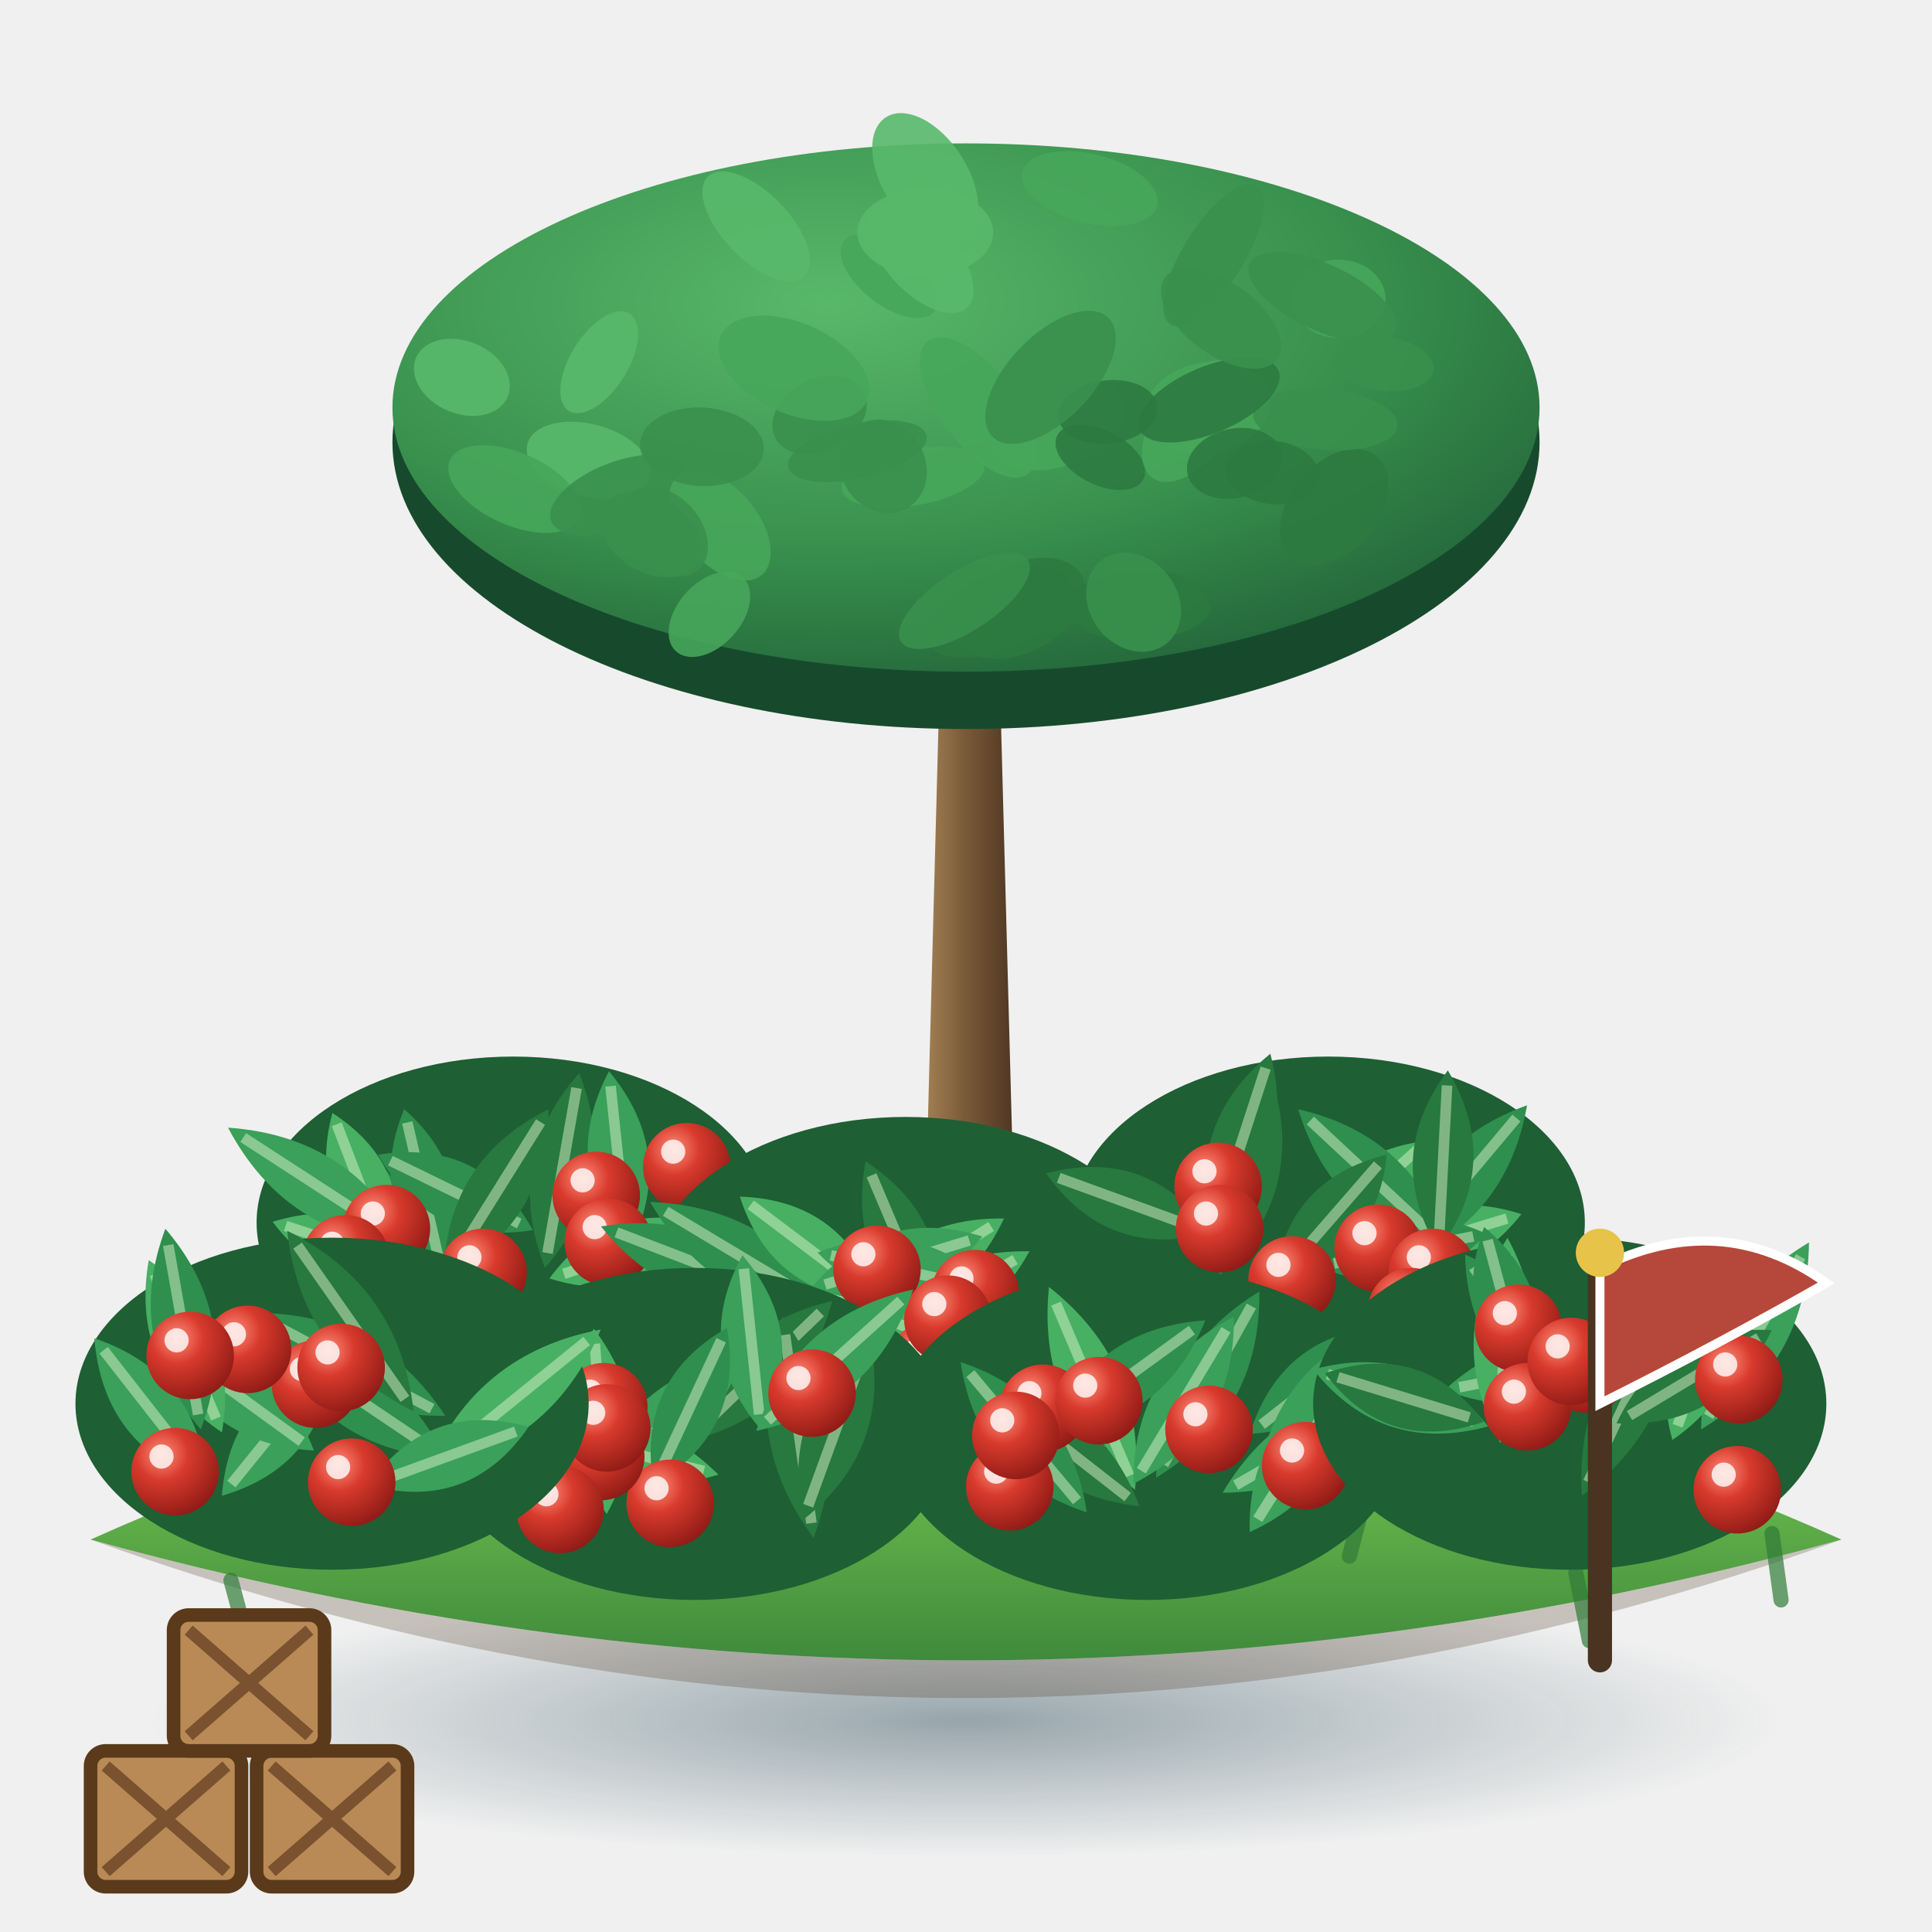
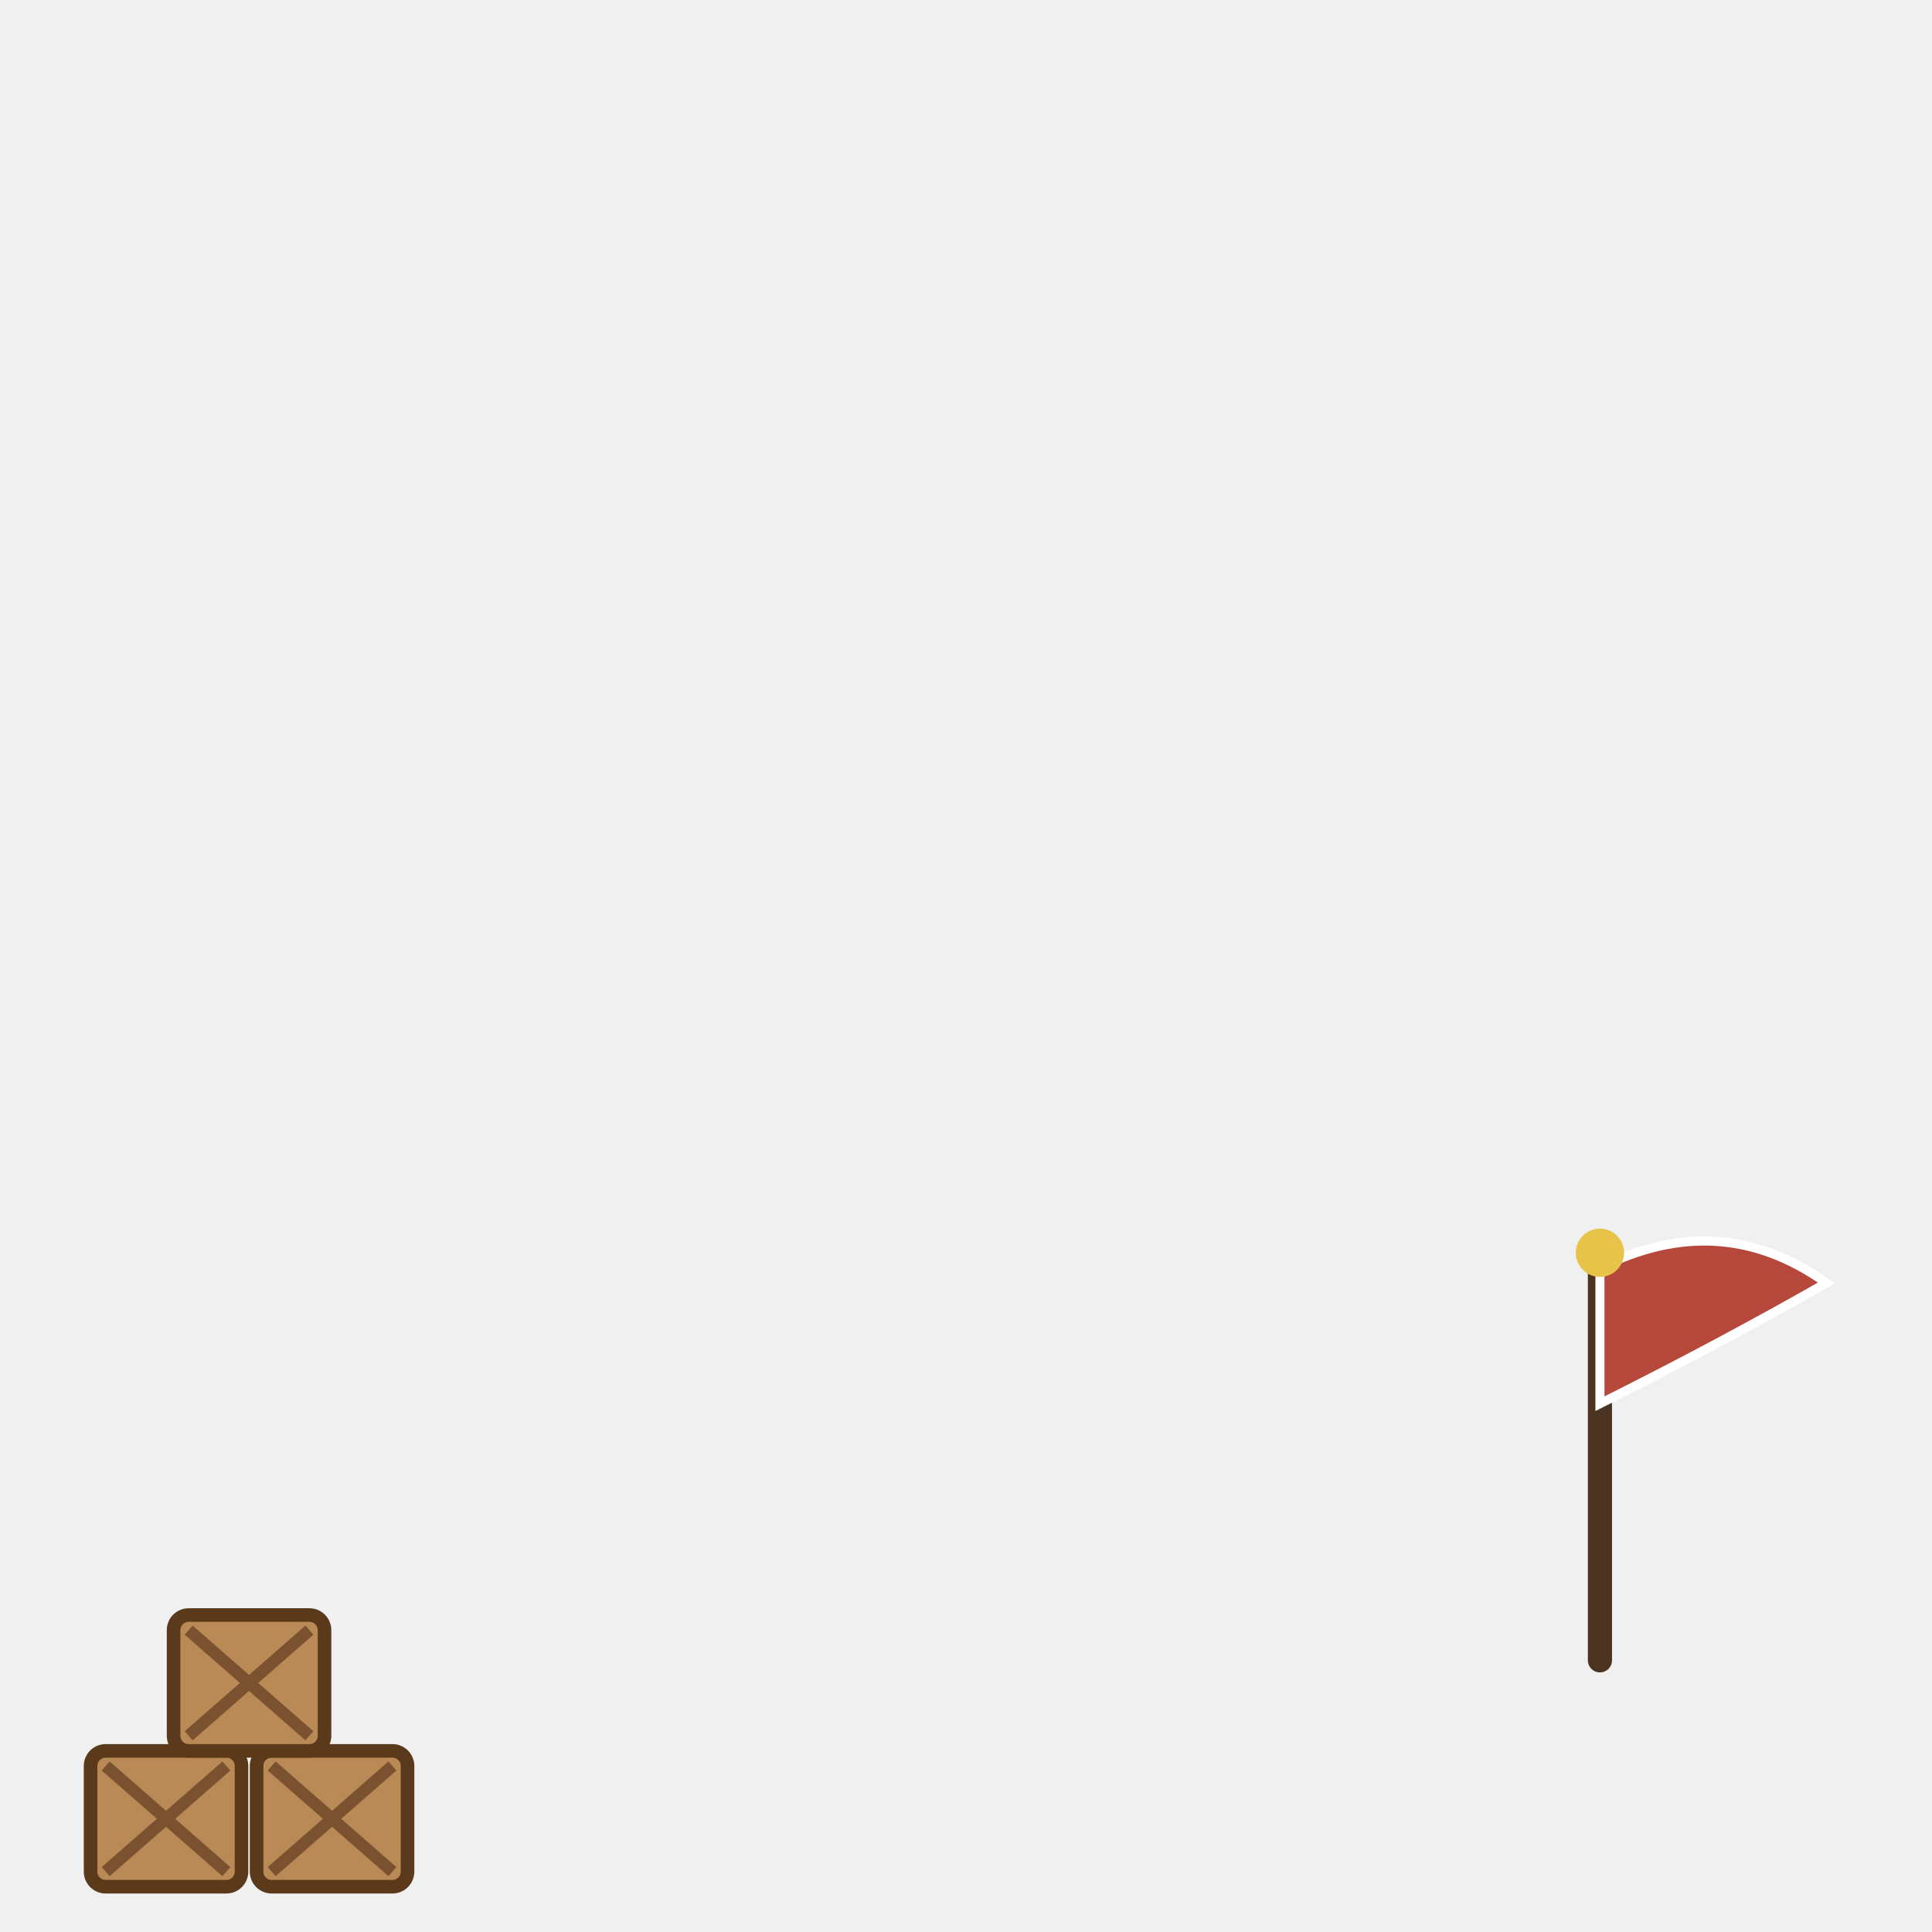
<svg xmlns="http://www.w3.org/2000/svg" viewBox="0 0 128 128" width="128" height="128">
-   <defs>
-     <radialGradient id="sh" cx="0.5" cy="0.5" r="0.5">
-       <stop offset="0" stop-color="#062c3b" stop-opacity="0.38" />
-       <stop offset="1" stop-color="#062c3b" stop-opacity="0" />
-     </radialGradient>
-     <linearGradient id="gr" x1="0" y1="0" x2="0" y2="1">
-       <stop offset="0" stop-color="#8ccf63" />
-       <stop offset="0.55" stop-color="#5fae48" />
-       <stop offset="1" stop-color="#3f8a3c" />
-     </linearGradient>
-     <linearGradient id="gr2" x1="0" y1="0" x2="0" y2="1">
-       <stop offset="0" stop-color="#7cc65a" />
-       <stop offset="1" stop-color="#4a9a3f" />
-     </linearGradient>
-     <linearGradient id="wood" x1="0" y1="0" x2="1" y2="0">
-       <stop offset="0" stop-color="#a9794a" />
-       <stop offset="0.5" stop-color="#7d5230" />
-       <stop offset="1" stop-color="#4f3119" />
-     </linearGradient>
-     <linearGradient id="trunk" x1="0" y1="0" x2="1" y2="0">
-       <stop offset="0" stop-color="#a88457" />
-       <stop offset="0.45" stop-color="#7a5a38" />
-       <stop offset="1" stop-color="#4a3320" />
-     </linearGradient>
-     <radialGradient id="cp1" cx="0.38" cy="0.3" r="0.85">
-       <stop offset="0" stop-color="#58b86a" />
-       <stop offset="0.55" stop-color="#38904d" />
-       <stop offset="1" stop-color="#1d5a35" />
-     </radialGradient>
-     <linearGradient id="lf" x1="0" y1="0" x2="1" y2="1">
-       <stop offset="0" stop-color="#4ab063" />
-       <stop offset="1" stop-color="#1f6d3a" />
-     </linearGradient>
-     <radialGradient id="ch" cx="0.35" cy="0.3" r="0.75">
-       <stop offset="0" stop-color="#ff8d7a" />
-       <stop offset="0.4" stop-color="#d83a2c" />
-       <stop offset="1" stop-color="#8f1b16" />
-     </radialGradient>
-   </defs>
-   <ellipse cx="64" cy="114" rx="54" ry="9" fill="url(#sh)" />
-   <path d="M6 102Q64 76 122 102Q64 118 6 102Z" fill="url(#gr)" />
-   <path d="M6 102Q64 118 122 102Q64 123 6 102Z" fill="#4a3320" opacity=".25" />
-   <path d="M33.6 99.8l0.3 -3.6M78.6 90.7l0.9 -2.5M36.1 95.1l-0.1 -5.5M103.0 101.2l-1.0 -4.4M79.6 101.4l0.7 -4.1M83.9 91.4l0.3 -4.8M40.9 91.5l-0.1 -5.1M89.4 103.1l1.2 -4.6M51.8 100.1l1.2 -3.8M107.9 97.8l-0.8 -2.9M118.0 106.0l-0.6 -4.4M64.8 94.1l0.2 -3.6M73.8 101.3l1.2 -4.5M105.3 108.7l-0.9 -4.5M105.8 108.5l0.2 -5.2M88.8 94.2l0.2 -5.0M39.1 92.2l1.4 -5.1M16.3 108.4l-1.0 -3.7M40.1 101.4l-1.3 -5.1M77.3 90.3l-0.5 -4.7" stroke="#2f7a38" stroke-width="1" stroke-linecap="round" fill="none" opacity=".7" />
-   <path d="M61 92L62.5 36H66L67.5 92Z" fill="url(#trunk)" />
-   <ellipse cx="64" cy="29.3" rx="38" ry="19" fill="#174a2c" />
-   <ellipse cx="64" cy="27" rx="38" ry="17.5" fill="url(#cp1)" />
-   <ellipse cx="39.0" cy="30.5" rx="4.2" ry="2.4" transform="rotate(15 39.0 30.5)" fill="#58b86a" opacity=".9" />
-   <ellipse cx="75.6" cy="40.4" rx="4.6" ry="2.0" transform="rotate(-3 75.6 40.4)" fill="#2c7a40" opacity=".9" />
-   <ellipse cx="60.5" cy="31.6" rx="4.8" ry="1.9" transform="rotate(-10 60.5 31.6)" fill="#46a65a" opacity=".9" />
-   <ellipse cx="91.6" cy="24.1" rx="3.4" ry="1.8" transform="rotate(7 91.6 24.1)" fill="#38904d" opacity=".9" />
-   <ellipse cx="70.1" cy="28.2" rx="4.6" ry="2.7" transform="rotate(-19 70.1 28.2)" fill="#46a65a" opacity=".9" />
-   <ellipse cx="34.1" cy="32.4" rx="4.7" ry="2.4" transform="rotate(24 34.1 32.4)" fill="#46a65a" opacity=".9" />
-   <ellipse cx="88.4" cy="33.6" rx="4.4" ry="2.9" transform="rotate(-50 88.4 33.6)" fill="#2c7a40" opacity=".9" />
-   <ellipse cx="58.9" cy="18.3" rx="3.8" ry="1.9" transform="rotate(38 58.9 18.3)" fill="#46a65a" opacity=".9" />
-   <ellipse cx="72.9" cy="30.3" rx="3.2" ry="1.8" transform="rotate(27 72.9 30.3)" fill="#2c7a40" opacity=".9" />
-   <ellipse cx="80.0" cy="27.0" rx="4.2" ry="3.0" transform="rotate(-10 80.0 27.0)" fill="#46a65a" opacity=".9" />
-   <ellipse cx="41.0" cy="32.8" rx="4.8" ry="2.2" transform="rotate(-21 41.0 32.8)" fill="#38904d" opacity=".9" />
-   <ellipse cx="47.0" cy="40.7" rx="3.3" ry="2.1" transform="rotate(-48 47.0 40.7)" fill="#46a65a" opacity=".9" />
-   <ellipse cx="87.8" cy="27.8" rx="4.8" ry="2.0" transform="rotate(5 87.8 27.8)" fill="#38904d" opacity=".9" />
-   <ellipse cx="74.9" cy="39.8" rx="4.7" ry="1.9" transform="rotate(-7 74.9 39.8)" fill="#2c7a40" opacity=".9" />
-   <ellipse cx="64.8" cy="27.0" rx="5.5" ry="2.5" transform="rotate(53 64.8 27.0)" fill="#46a65a" opacity=".9" />
-   <ellipse cx="79.0" cy="27.9" rx="4.6" ry="2.5" transform="rotate(-55 79.0 27.9)" fill="#46a65a" opacity=".9" />
-   <ellipse cx="80.1" cy="26.5" rx="5.0" ry="2.2" transform="rotate(-23 80.1 26.5)" fill="#2c7a40" opacity=".9" />
-   <ellipse cx="56.8" cy="29.9" rx="4.7" ry="1.8" transform="rotate(-13 56.8 29.9)" fill="#38904d" opacity=".9" />
-   <ellipse cx="47.7" cy="34.8" rx="4.3" ry="2.5" transform="rotate(50 47.7 34.8)" fill="#46a65a" opacity=".9" />
-   <ellipse cx="43.1" cy="35.4" rx="3.6" ry="2.5" transform="rotate(32 43.1 35.4)" fill="#38904d" opacity=".9" />
-   <ellipse cx="75.1" cy="39.9" rx="3.5" ry="2.9" transform="rotate(52 75.1 39.9)" fill="#38904d" opacity=".9" />
-   <ellipse cx="54.3" cy="27.5" rx="3.3" ry="2.4" transform="rotate(-28 54.3 27.5)" fill="#38904d" opacity=".9" />
-   <ellipse cx="66.1" cy="40.5" rx="5.1" ry="2.5" transform="rotate(-23 66.1 40.5)" fill="#2c7a40" opacity=".9" />
-   <ellipse cx="30.6" cy="25.0" rx="3.3" ry="2.4" transform="rotate(23 30.6 25.0)" fill="#58b86a" opacity=".9" />
-   <ellipse cx="80.4" cy="16.9" rx="5.4" ry="2.0" transform="rotate(-58 80.4 16.9)" fill="#38904d" opacity=".9" />
-   <ellipse cx="84.3" cy="31.3" rx="3.1" ry="2.1" transform="rotate(7 84.3 31.3)" fill="#2c7a40" opacity=".9" />
-   <ellipse cx="52.6" cy="24.4" rx="5.3" ry="3.0" transform="rotate(24 52.6 24.4)" fill="#46a65a" opacity=".9" />
-   <ellipse cx="61.3" cy="15.4" rx="4.5" ry="2.9" transform="rotate(0 61.3 15.4)" fill="#58b86a" opacity=".9" />
-   <ellipse cx="88.7" cy="19.8" rx="3.1" ry="2.6" transform="rotate(1 88.7 19.8)" fill="#46a65a" opacity=".9" />
-   <ellipse cx="81.8" cy="30.7" rx="3.2" ry="2.3" transform="rotate(-13 81.8 30.7)" fill="#2c7a40" opacity=".9" />
-   <ellipse cx="61.3" cy="11.8" rx="4.8" ry="2.8" transform="rotate(57 61.3 11.8)" fill="#58b86a" opacity=".9" />
-   <ellipse cx="58.5" cy="30.9" rx="3.2" ry="2.8" transform="rotate(60 58.5 30.9)" fill="#38904d" opacity=".9" />
-   <ellipse cx="72.2" cy="12.5" rx="4.6" ry="2.3" transform="rotate(14 72.2 12.5)" fill="#46a65a" opacity=".9" />
-   <ellipse cx="73.4" cy="27.3" rx="3.3" ry="2.1" transform="rotate(-7 73.4 27.3)" fill="#2c7a40" opacity=".9" />
-   <ellipse cx="61.0" cy="17.1" rx="4.5" ry="2.3" transform="rotate(47 61.0 17.1)" fill="#58b86a" opacity=".9" />
-   <ellipse cx="39.7" cy="24.0" rx="3.8" ry="1.9" transform="rotate(-58 39.7 24.0)" fill="#58b86a" opacity=".9" />
-   <ellipse cx="67.6" cy="40.3" rx="4.6" ry="2.9" transform="rotate(-28 67.6 40.3)" fill="#2c7a40" opacity=".9" />
-   <ellipse cx="80.9" cy="21.1" rx="4.6" ry="2.4" transform="rotate(36 80.9 21.1)" fill="#38904d" opacity=".9" />
-   <ellipse cx="87.6" cy="19.7" rx="5.3" ry="2.2" transform="rotate(25 87.6 19.7)" fill="#38904d" opacity=".9" />
-   <ellipse cx="63.9" cy="39.8" rx="5.0" ry="2.0" transform="rotate(-33 63.9 39.8)" fill="#38904d" opacity=".9" />
-   <ellipse cx="44.0" cy="35.2" rx="3.4" ry="2.4" transform="rotate(47 44.0 35.2)" fill="#38904d" opacity=".9" />
-   <ellipse cx="69.6" cy="25.0" rx="5.5" ry="2.8" transform="rotate(-46 69.6 25.0)" fill="#38904d" opacity=".9" />
-   <ellipse cx="46.5" cy="29.6" rx="4.1" ry="2.6" transform="rotate(3 46.5 29.6)" fill="#38904d" opacity=".9" />
-   <ellipse cx="50.1" cy="15.0" rx="4.6" ry="2.2" transform="rotate(46 50.1 15.0)" fill="#58b86a" opacity=".9" />
-   <ellipse cx="34" cy="81" rx="17" ry="11" fill="#1e5f34" />
-   <g transform="translate(27.7 85.2) rotate(-118)">
-     <path d="M0 0Q5.6 -4.0 11.3 0Q5.6 4.0 0 0Z" fill="#2f8f4e" />
-     <path d="M1 0H10.4" stroke="#d9f2c8" stroke-width=".7" opacity="0.5" fill="none" />
-   </g>
-   <g transform="translate(26.0 84.1) rotate(-111)">
-     <path d="M0 0Q5.6 -4.0 11.1 0Q5.6 4.0 0 0Z" fill="#47b063" />
-     <path d="M1 0H10.3" stroke="#d9f2c8" stroke-width=".7" opacity="0.5" fill="none" />
-   </g>
-   <g transform="translate(29.3 84.4) rotate(-103)">
-     <path d="M0 0Q5.6 -4.0 11.2 0Q5.6 4.0 0 0Z" fill="#2f8f4e" />
-     <path d="M1 0H10.3" stroke="#d9f2c8" stroke-width=".7" opacity="0.5" fill="none" />
-   </g>
-   <g transform="translate(36.4 84.7) rotate(-18)">
-     <path d="M0 0Q5.6 -4.0 11.2 0Q5.6 4.0 0 0Z" fill="#47b063" />
-     <path d="M1 0H10.3" stroke="#d9f2c8" stroke-width=".7" opacity="0.5" fill="none" />
-   </g>
-   <g transform="translate(29.0 84.5) rotate(-162)">
-     <path d="M0 0Q5.8 -4.0 11.5 0Q5.8 4.0 0 0Z" fill="#47b063" />
-     <path d="M1 0H10.6" stroke="#d9f2c8" stroke-width=".7" opacity="0.5" fill="none" />
-   </g>
-   <g transform="translate(27.1 82.5) rotate(-147)">
-     <path d="M0 0Q7.1 -4.0 14.3 0Q7.1 4.0 0 0Z" fill="#3aa05a" />
-     <path d="M1 0H13.1" stroke="#d9f2c8" stroke-width=".7" opacity="0.5" fill="none" />
-   </g>
-   <g transform="translate(35.3 81.5) rotate(-154)">
-     <path d="M0 0Q5.7 -4.0 11.4 0Q5.7 4.0 0 0Z" fill="#2f8f4e" />
-     <path d="M1 0H10.5" stroke="#d9f2c8" stroke-width=".7" opacity="0.5" fill="none" />
-   </g>
-   <g transform="translate(36.1 84.0) rotate(-80)">
-     <path d="M0 0Q6.6 -4.0 13.1 0Q6.6 4.0 0 0Z" fill="#27793f" />
-     <path d="M1 0H12.1" stroke="#d9f2c8" stroke-width=".7" opacity="0.5" fill="none" />
-   </g>
-   <g transform="translate(41.6 82.9) rotate(-96)">
-     <path d="M0 0Q6.0 -4.0 12.0 0Q6.0 4.0 0 0Z" fill="#3aa05a" />
-     <path d="M1 0H11.0" stroke="#d9f2c8" stroke-width=".7" opacity="0.5" fill="none" />
-   </g>
-   <g transform="translate(29.4 84.6) rotate(-58)">
-     <path d="M0 0Q6.6 -4.0 13.1 0Q6.6 4.0 0 0Z" fill="#27793f" />
-     <path d="M1 0H12.1" stroke="#d9f2c8" stroke-width=".7" opacity="0.5" fill="none" />
-   </g>
-   <circle cx="39.5" cy="79.2" r="2.9" fill="url(#ch)" />
-   <circle cx="38.6" cy="78.2" r=".8" fill="#fff" opacity=".8" />
-   <circle cx="45.5" cy="77.3" r="2.9" fill="url(#ch)" />
-   <circle cx="44.6" cy="76.3" r=".8" fill="#fff" opacity=".8" />
-   <circle cx="32.0" cy="84.3" r="2.9" fill="url(#ch)" />
-   <circle cx="31.1" cy="83.3" r=".8" fill="#fff" opacity=".8" />
-   <circle cx="25.6" cy="81.4" r="2.9" fill="url(#ch)" />
-   <circle cx="24.7" cy="80.4" r=".8" fill="#fff" opacity=".8" />
-   <circle cx="22.9" cy="83.4" r="2.9" fill="url(#ch)" />
-   <circle cx="22.0" cy="82.4" r=".8" fill="#fff" opacity=".8" />
-   <circle cx="40.3" cy="82.3" r="2.9" fill="url(#ch)" />
-   <circle cx="39.4" cy="81.3" r=".8" fill="#fff" opacity=".8" />
-   <ellipse cx="60" cy="85" rx="17" ry="11" fill="#1e5f34" />
-   <g transform="translate(56.6 89.6) rotate(-30)">
-     <path d="M0 0Q6.7 -4.0 13.4 0Q6.7 4.0 0 0Z" fill="#47b063" />
-     <path d="M1 0H12.3" stroke="#d9f2c8" stroke-width=".7" opacity="0.5" fill="none" />
-   </g>
-   <g transform="translate(52.7 86.2) rotate(-159)">
-     <path d="M0 0Q6.9 -4.0 13.8 0Q6.9 4.0 0 0Z" fill="#2f8f4e" />
-     <path d="M1 0H12.7" stroke="#d9f2c8" stroke-width=".7" opacity="0.5" fill="none" />
-   </g>
-   <g transform="translate(63.6 89.2) rotate(-160)">
-     <path d="M0 0Q7.5 -4.0 15.0 0Q7.5 4.0 0 0Z" fill="#47b063" />
-     <path d="M1 0H13.8" stroke="#d9f2c8" stroke-width=".7" opacity="0.5" fill="none" />
-   </g>
-   <g transform="translate(57.9 89.3) rotate(-124)">
-     <path d="M0 0Q5.5 -4.0 11.1 0Q5.5 4.0 0 0Z" fill="#47b063" />
-     <path d="M1 0H10.2" stroke="#d9f2c8" stroke-width=".7" opacity="0.5" fill="none" />
-   </g>
-   <g transform="translate(62.0 87.9) rotate(-113)">
-     <path d="M0 0Q5.9 -4.0 11.9 0Q5.9 4.0 0 0Z" fill="#27793f" />
-     <path d="M1 0H10.9" stroke="#d9f2c8" stroke-width=".7" opacity="0.5" fill="none" />
-   </g>
-   <g transform="translate(55.5 87.1) rotate(-149)">
-     <path d="M0 0Q7.2 -4.0 14.5 0Q7.2 4.0 0 0Z" fill="#2f8f4e" />
-     <path d="M1 0H13.3" stroke="#d9f2c8" stroke-width=".7" opacity="0.5" fill="none" />
-   </g>
-   <g transform="translate(58.2 86.2) rotate(-143)">
-     <path d="M0 0Q5.8 -4.0 11.5 0Q5.8 4.0 0 0Z" fill="#47b063" />
-     <path d="M1 0H10.6" stroke="#d9f2c8" stroke-width=".7" opacity="0.5" fill="none" />
-   </g>
-   <g transform="translate(56.0 87.3) rotate(-32)">
-     <path d="M0 0Q6.2 -4.0 12.4 0Q6.2 4.0 0 0Z" fill="#47b063" />
-     <path d="M1 0H11.4" stroke="#d9f2c8" stroke-width=".7" opacity="0.5" fill="none" />
-   </g>
-   <g transform="translate(53.7 85.4) rotate(-17)">
-     <path d="M0 0Q6.0 -4.0 11.9 0Q6.0 4.0 0 0Z" fill="#3aa05a" />
-     <path d="M1 0H11.0" stroke="#d9f2c8" stroke-width=".7" opacity="0.5" fill="none" />
-   </g>
-   <g transform="translate(66.0 85.5) rotate(-168)">
-     <path d="M0 0Q6.1 -4.0 12.1 0Q6.1 4.0 0 0Z" fill="#3aa05a" />
-     <path d="M1 0H11.2" stroke="#d9f2c8" stroke-width=".7" opacity="0.5" fill="none" />
-   </g>
-   <circle cx="58.1" cy="84.1" r="2.9" fill="url(#ch)" />
-   <circle cx="57.2" cy="83.1" r=".8" fill="#fff" opacity=".8" />
-   <circle cx="61.6" cy="90.5" r="2.9" fill="url(#ch)" />
-   <circle cx="60.7" cy="89.5" r=".8" fill="#fff" opacity=".8" />
-   <circle cx="64.6" cy="85.7" r="2.9" fill="url(#ch)" />
-   <circle cx="63.7" cy="84.7" r=".8" fill="#fff" opacity=".8" />
-   <circle cx="62.8" cy="87.4" r="2.9" fill="url(#ch)" />
-   <circle cx="61.9" cy="86.4" r=".8" fill="#fff" opacity=".8" />
-   <circle cx="49.3" cy="89.9" r="2.9" fill="url(#ch)" />
-   <circle cx="48.4" cy="88.9" r=".8" fill="#fff" opacity=".8" />
-   <circle cx="66.7" cy="89.6" r="2.9" fill="url(#ch)" />
-   <circle cx="65.8" cy="88.6" r=".8" fill="#fff" opacity=".8" />
-   <ellipse cx="88" cy="81" rx="17" ry="11" fill="#1e5f34" />
-   <g transform="translate(86.1 83.2) rotate(-42)">
-     <path d="M0 0Q5.7 -4.0 11.4 0Q5.7 4.0 0 0Z" fill="#47b063" />
-     <path d="M1 0H10.5" stroke="#d9f2c8" stroke-width=".7" opacity="0.5" fill="none" />
-   </g>
-   <g transform="translate(80.2 81.7) rotate(-160)">
-     <path d="M0 0Q5.8 -4.0 11.6 0Q5.8 4.0 0 0Z" fill="#27793f" />
-     <path d="M1 0H10.7" stroke="#d9f2c8" stroke-width=".7" opacity="0.5" fill="none" />
-   </g>
-   <g transform="translate(80.8 84.5) rotate(-74)">
-     <path d="M0 0Q6.6 -4.0 13.1 0Q6.6 4.0 0 0Z" fill="#27793f" />
-     <path d="M1 0H12.1" stroke="#d9f2c8" stroke-width=".7" opacity="0.5" fill="none" />
-   </g>
-   <g transform="translate(80.3 81.7) rotate(-72)">
-     <path d="M0 0Q6.3 -4.0 12.5 0Q6.3 4.0 0 0Z" fill="#27793f" />
-     <path d="M1 0H11.5" stroke="#d9f2c8" stroke-width=".7" opacity="0.5" fill="none" />
-   </g>
-   <g transform="translate(89.8 83.8) rotate(-17)">
-     <path d="M0 0Q5.7 -4.0 11.5 0Q5.7 4.0 0 0Z" fill="#47b063" />
-     <path d="M1 0H10.5" stroke="#d9f2c8" stroke-width=".7" opacity="0.5" fill="none" />
-   </g>
-   <g transform="translate(87.4 83.9) rotate(-11)">
-     <path d="M0 0Q5.7 -4.0 11.3 0Q5.7 4.0 0 0Z" fill="#2f8f4e" />
-     <path d="M1 0H10.4" stroke="#d9f2c8" stroke-width=".7" opacity="0.5" fill="none" />
-   </g>
-   <g transform="translate(92.3 83.8) rotate(-50)">
-     <path d="M0 0Q6.9 -4.0 13.8 0Q6.9 4.0 0 0Z" fill="#2f8f4e" />
-     <path d="M1 0H12.7" stroke="#d9f2c8" stroke-width=".7" opacity="0.5" fill="none" />
-   </g>
-   <g transform="translate(96.1 82.9) rotate(-137)">
-     <path d="M0 0Q6.9 -4.0 13.8 0Q6.9 4.0 0 0Z" fill="#2f8f4e" />
-     <path d="M1 0H12.7" stroke="#d9f2c8" stroke-width=".7" opacity="0.5" fill="none" />
-   </g>
-   <g transform="translate(84.4 85.1) rotate(-49)">
-     <path d="M0 0Q5.7 -4.0 11.4 0Q5.7 4.0 0 0Z" fill="#27793f" />
-     <path d="M1 0H10.5" stroke="#d9f2c8" stroke-width=".7" opacity="0.5" fill="none" />
-   </g>
-   <g transform="translate(95.3 82.8) rotate(-87)">
-     <path d="M0 0Q5.9 -4.0 11.9 0Q5.9 4.0 0 0Z" fill="#27793f" />
-     <path d="M1 0H10.9" stroke="#d9f2c8" stroke-width=".7" opacity="0.5" fill="none" />
-   </g>
-   <circle cx="91.3" cy="82.7" r="2.9" fill="url(#ch)" />
-   <circle cx="90.4" cy="81.7" r=".8" fill="#fff" opacity=".8" />
-   <circle cx="94.9" cy="84.3" r="2.9" fill="url(#ch)" />
-   <circle cx="94.0" cy="83.3" r=".8" fill="#fff" opacity=".8" />
-   <circle cx="80.7" cy="78.6" r="2.9" fill="url(#ch)" />
-   <circle cx="79.8" cy="77.6" r=".8" fill="#fff" opacity=".8" />
-   <circle cx="85.6" cy="84.8" r="2.9" fill="url(#ch)" />
-   <circle cx="84.7" cy="83.8" r=".8" fill="#fff" opacity=".8" />
-   <circle cx="80.8" cy="81.4" r="2.9" fill="url(#ch)" />
-   <circle cx="79.9" cy="80.4" r=".8" fill="#fff" opacity=".8" />
-   <circle cx="93.5" cy="86.9" r="2.9" fill="url(#ch)" />
-   <circle cx="92.6" cy="85.9" r=".8" fill="#fff" opacity=".8" />
-   <ellipse cx="46" cy="95" rx="17" ry="11" fill="#1e5f34" />
-   <g transform="translate(45.5 95.5) rotate(-44)">
-     <path d="M0 0Q6.7 -4.0 13.4 0Q6.7 4.0 0 0Z" fill="#27793f" />
-     <path d="M1 0H12.3" stroke="#d9f2c8" stroke-width=".7" opacity="0.5" fill="none" />
-   </g>
-   <g transform="translate(53.9 101.9) rotate(-98)">
-     <path d="M0 0Q7.4 -4.0 14.8 0Q7.4 4.0 0 0Z" fill="#27793f" />
-     <path d="M1 0H13.6" stroke="#d9f2c8" stroke-width=".7" opacity="0.5" fill="none" />
-   </g>
-   <g transform="translate(38.8 97.8) rotate(-157)">
-     <path d="M0 0Q6.2 -4.0 12.4 0Q6.2 4.0 0 0Z" fill="#47b063" />
-     <path d="M1 0H11.4" stroke="#d9f2c8" stroke-width=".7" opacity="0.5" fill="none" />
-   </g>
-   <g transform="translate(53.2 100.7) rotate(-70)">
-     <path d="M0 0Q6.5 -4.0 12.9 0Q6.5 4.0 0 0Z" fill="#27793f" />
-     <path d="M1 0H11.9" stroke="#d9f2c8" stroke-width=".7" opacity="0.5" fill="none" />
-   </g>
-   <g transform="translate(38.5 99.3) rotate(-42)">
-     <path d="M0 0Q7.3 -4.0 14.6 0Q7.3 4.0 0 0Z" fill="#3aa05a" />
-     <path d="M1 0H13.5" stroke="#d9f2c8" stroke-width=".7" opacity="0.5" fill="none" />
-   </g>
-   <g transform="translate(40.2 100.3) rotate(-94)">
-     <path d="M0 0Q6.2 -4.0 12.3 0Q6.2 4.0 0 0Z" fill="#47b063" />
-     <path d="M1 0H11.3" stroke="#d9f2c8" stroke-width=".7" opacity="0.5" fill="none" />
-   </g>
-   <g transform="translate(50.4 94.7) rotate(-96)">
-     <path d="M0 0Q5.8 -4.0 11.6 0Q5.8 4.0 0 0Z" fill="#3aa05a" />
-     <path d="M1 0H10.7" stroke="#d9f2c8" stroke-width=".7" opacity="0.5" fill="none" />
-   </g>
-   <g transform="translate(47.6 97.7) rotate(-166)">
-     <path d="M0 0Q6.8 -4.0 13.6 0Q6.8 4.0 0 0Z" fill="#47b063" />
-     <path d="M1 0H12.5" stroke="#d9f2c8" stroke-width=".7" opacity="0.5" fill="none" />
-   </g>
-   <g transform="translate(43.3 98.4) rotate(-65)">
-     <path d="M0 0Q5.8 -4.0 11.5 0Q5.8 4.0 0 0Z" fill="#2f8f4e" />
-     <path d="M1 0H10.6" stroke="#d9f2c8" stroke-width=".7" opacity="0.5" fill="none" />
-   </g>
-   <g transform="translate(50.1 94.8) rotate(-42)">
-     <path d="M0 0Q7.0 -4.0 14.0 0Q7.0 4.0 0 0Z" fill="#3aa05a" />
-     <path d="M1 0H12.9" stroke="#d9f2c8" stroke-width=".7" opacity="0.5" fill="none" />
-   </g>
-   <circle cx="44.4" cy="99.6" r="2.9" fill="url(#ch)" />
-   <circle cx="43.5" cy="98.6" r=".8" fill="#fff" opacity=".8" />
-   <circle cx="53.8" cy="92.3" r="2.9" fill="url(#ch)" />
-   <circle cx="52.9" cy="91.3" r=".8" fill="#fff" opacity=".8" />
-   <circle cx="40.0" cy="93.2" r="2.9" fill="url(#ch)" />
-   <circle cx="39.1" cy="92.2" r=".8" fill="#fff" opacity=".8" />
-   <circle cx="39.8" cy="96.5" r="2.9" fill="url(#ch)" />
-   <circle cx="38.9" cy="95.5" r=".8" fill="#fff" opacity=".8" />
-   <circle cx="40.2" cy="94.6" r="2.9" fill="url(#ch)" />
-   <circle cx="39.3" cy="93.6" r=".8" fill="#fff" opacity=".8" />
-   <circle cx="37.1" cy="100.0" r="2.9" fill="url(#ch)" />
-   <circle cx="36.2" cy="99.0" r=".8" fill="#fff" opacity=".8" />
-   <ellipse cx="76" cy="95" rx="17" ry="11" fill="#1e5f34" />
-   <g transform="translate(75.2 98.7) rotate(-113)">
-     <path d="M0 0Q7.3 -4.0 14.6 0Q7.3 4.0 0 0Z" fill="#47b063" />
-     <path d="M1 0H13.4" stroke="#d9f2c8" stroke-width=".7" opacity="0.5" fill="none" />
-   </g>
-   <g transform="translate(82.8 95.0) rotate(-38)">
-     <path d="M0 0Q5.8 -4.0 11.6 0Q5.8 4.0 0 0Z" fill="#2f8f4e" />
-     <path d="M1 0H10.7" stroke="#d9f2c8" stroke-width=".7" opacity="0.5" fill="none" />
-   </g>
-   <g transform="translate(81.0 98.9) rotate(-30)">
-     <path d="M0 0Q7.1 -4.0 14.1 0Q7.1 4.0 0 0Z" fill="#3aa05a" />
-     <path d="M1 0H13.0" stroke="#d9f2c8" stroke-width=".7" opacity="0.5" fill="none" />
-   </g>
-   <g transform="translate(75.5 99.8) rotate(-142)">
-     <path d="M0 0Q6.6 -4.0 13.2 0Q6.6 4.0 0 0Z" fill="#27793f" />
-     <path d="M1 0H12.2" stroke="#d9f2c8" stroke-width=".7" opacity="0.5" fill="none" />
-   </g>
-   <g transform="translate(76.6 97.9) rotate(-61)">
-     <path d="M0 0Q7.1 -4.0 14.1 0Q7.1 4.0 0 0Z" fill="#2f8f4e" />
-     <path d="M1 0H13.0" stroke="#d9f2c8" stroke-width=".7" opacity="0.5" fill="none" />
-   </g>
-   <g transform="translate(72.0 100.2) rotate(-130)">
-     <path d="M0 0Q6.5 -4.0 13.0 0Q6.5 4.0 0 0Z" fill="#2f8f4e" />
-     <path d="M1 0H12.0" stroke="#d9f2c8" stroke-width=".7" opacity="0.5" fill="none" />
-   </g>
-   <g transform="translate(83.4 97.5) rotate(-48)">
-     <path d="M0 0Q6.7 -4.0 13.5 0Q6.7 4.0 0 0Z" fill="#3aa05a" />
-     <path d="M1 0H12.4" stroke="#d9f2c8" stroke-width=".7" opacity="0.5" fill="none" />
-   </g>
-   <g transform="translate(75.1 98.3) rotate(-59)">
-     <path d="M0 0Q6.5 -4.0 12.9 0Q6.5 4.0 0 0Z" fill="#3aa05a" />
-     <path d="M1 0H11.9" stroke="#d9f2c8" stroke-width=".7" opacity="0.5" fill="none" />
-   </g>
-   <g transform="translate(82.8 101.5) rotate(-58)">
-     <path d="M0 0Q6.0 -4.0 12.0 0Q6.0 4.0 0 0Z" fill="#3aa05a" />
-     <path d="M1 0H11.1" stroke="#d9f2c8" stroke-width=".7" opacity="0.5" fill="none" />
-   </g>
-   <g transform="translate(69.5 95.0) rotate(-36)">
-     <path d="M0 0Q6.4 -4.0 12.8 0Q6.4 4.0 0 0Z" fill="#2f8f4e" />
-     <path d="M1 0H11.7" stroke="#d9f2c8" stroke-width=".7" opacity="0.5" fill="none" />
-   </g>
-   <circle cx="80.1" cy="94.7" r="2.9" fill="url(#ch)" />
-   <circle cx="79.2" cy="93.7" r=".8" fill="#fff" opacity=".8" />
-   <circle cx="69.1" cy="93.3" r="2.9" fill="url(#ch)" />
-   <circle cx="68.2" cy="92.3" r=".8" fill="#fff" opacity=".8" />
-   <circle cx="66.9" cy="98.5" r="2.9" fill="url(#ch)" />
-   <circle cx="66.0" cy="97.5" r=".8" fill="#fff" opacity=".8" />
-   <circle cx="86.5" cy="97.1" r="2.9" fill="url(#ch)" />
-   <circle cx="85.6" cy="96.1" r=".8" fill="#fff" opacity=".8" />
-   <circle cx="72.8" cy="92.8" r="2.9" fill="url(#ch)" />
-   <circle cx="71.9" cy="91.8" r=".8" fill="#fff" opacity=".8" />
-   <circle cx="67.3" cy="95.1" r="2.9" fill="url(#ch)" />
-   <circle cx="66.4" cy="94.1" r=".8" fill="#fff" opacity=".8" />
-   <ellipse cx="22" cy="93" rx="17" ry="11" fill="#1e5f34" />
-   <g transform="translate(14.7 99.1) rotate(-51)">
-     <path d="M0 0Q5.8 -4.0 11.7 0Q5.8 4.0 0 0Z" fill="#3aa05a" />
-     <path d="M1 0H10.7" stroke="#d9f2c8" stroke-width=".7" opacity="0.5" fill="none" />
-   </g>
-   <g transform="translate(20.8 96.1) rotate(-144)">
-     <path d="M0 0Q6.2 -4.0 12.4 0Q6.2 4.0 0 0Z" fill="#3aa05a" />
-     <path d="M1 0H11.4" stroke="#d9f2c8" stroke-width=".7" opacity="0.5" fill="none" />
-   </g>
-   <g transform="translate(14.7 94.9) rotate(-113)">
-     <path d="M0 0Q6.2 -4.0 12.4 0Q6.2 4.0 0 0Z" fill="#47b063" />
-     <path d="M1 0H11.4" stroke="#d9f2c8" stroke-width=".7" opacity="0.5" fill="none" />
-   </g>
-   <g transform="translate(13.3 94.7) rotate(-100)">
-     <path d="M0 0Q6.7 -4.0 13.5 0Q6.7 4.0 0 0Z" fill="#2f8f4e" />
-     <path d="M1 0H12.4" stroke="#d9f2c8" stroke-width=".7" opacity="0.5" fill="none" />
-   </g>
-   <g transform="translate(29.5 93.8) rotate(-152)">
-     <path d="M0 0Q7.3 -4.0 14.5 0Q7.3 4.0 0 0Z" fill="#2f8f4e" />
-     <path d="M1 0H13.3" stroke="#d9f2c8" stroke-width=".7" opacity="0.5" fill="none" />
-   </g>
-   <g transform="translate(13.7 98.2) rotate(-128)">
-     <path d="M0 0Q6.0 -4.0 12.1 0Q6.0 4.0 0 0Z" fill="#3aa05a" />
-     <path d="M1 0H11.1" stroke="#d9f2c8" stroke-width=".7" opacity="0.5" fill="none" />
-   </g>
-   <g transform="translate(28.3 97.4) rotate(-39)">
-     <path d="M0 0Q7.4 -4.0 14.8 0Q7.4 4.0 0 0Z" fill="#47b063" />
-     <path d="M1 0H13.6" stroke="#d9f2c8" stroke-width=".7" opacity="0.5" fill="none" />
-   </g>
-   <g transform="translate(29.5 96.6) rotate(-146)">
-     <path d="M0 0Q6.9 -4.0 13.8 0Q6.9 4.0 0 0Z" fill="#2f8f4e" />
-     <path d="M1 0H12.7" stroke="#d9f2c8" stroke-width=".7" opacity="0.5" fill="none" />
-   </g>
-   <g transform="translate(27.4 93.5) rotate(-125)">
-     <path d="M0 0Q7.3 -4.0 14.6 0Q7.3 4.0 0 0Z" fill="#27793f" />
-     <path d="M1 0H13.4" stroke="#d9f2c8" stroke-width=".7" opacity="0.5" fill="none" />
-   </g>
-   <g transform="translate(24.4 98.4) rotate(-20)">
-     <path d="M0 0Q5.7 -4.0 11.3 0Q5.7 4.0 0 0Z" fill="#3aa05a" />
-     <path d="M1 0H10.4" stroke="#d9f2c8" stroke-width=".7" opacity="0.5" fill="none" />
-   </g>
-   <circle cx="11.6" cy="97.5" r="2.9" fill="url(#ch)" />
-   <circle cx="10.7" cy="96.5" r=".8" fill="#fff" opacity=".8" />
-   <circle cx="20.9" cy="91.7" r="2.9" fill="url(#ch)" />
-   <circle cx="20.0" cy="90.7" r=".8" fill="#fff" opacity=".8" />
-   <circle cx="23.3" cy="98.2" r="2.9" fill="url(#ch)" />
-   <circle cx="22.4" cy="97.2" r=".8" fill="#fff" opacity=".8" />
-   <circle cx="16.4" cy="89.4" r="2.9" fill="url(#ch)" />
-   <circle cx="15.5" cy="88.4" r=".8" fill="#fff" opacity=".8" />
-   <circle cx="22.6" cy="90.6" r="2.9" fill="url(#ch)" />
-   <circle cx="21.7" cy="89.6" r=".8" fill="#fff" opacity=".8" />
-   <circle cx="12.6" cy="89.8" r="2.9" fill="url(#ch)" />
-   <circle cx="11.7" cy="88.8" r=".8" fill="#fff" opacity=".8" />
-   <ellipse cx="104" cy="93" rx="17" ry="11" fill="#1e5f34" />
-   <g transform="translate(98.6 94.5) rotate(-162)">
-     <path d="M0 0Q6.1 -4.0 12.2 0Q6.1 4.0 0 0Z" fill="#3aa05a" />
-     <path d="M1 0H11.2" stroke="#d9f2c8" stroke-width=".7" opacity="0.5" fill="none" />
-   </g>
-   <g transform="translate(104.0 93.4) rotate(-124)">
-     <path d="M0 0Q6.2 -4.0 12.4 0Q6.2 4.0 0 0Z" fill="#2f8f4e" />
-     <path d="M1 0H11.4" stroke="#d9f2c8" stroke-width=".7" opacity="0.5" fill="none" />
-   </g>
-   <g transform="translate(95.7 92.1) rotate(-11)">
-     <path d="M0 0Q6.5 -4.0 13.0 0Q6.5 4.0 0 0Z" fill="#3aa05a" />
-     <path d="M1 0H12.0" stroke="#d9f2c8" stroke-width=".7" opacity="0.5" fill="none" />
-   </g>
-   <g transform="translate(99.4 95.6) rotate(-88)">
-     <path d="M0 0Q6.8 -4.0 13.6 0Q6.8 4.0 0 0Z" fill="#47b063" />
-     <path d="M1 0H12.5" stroke="#d9f2c8" stroke-width=".7" opacity="0.5" fill="none" />
-   </g>
-   <g transform="translate(104.8 99.1) rotate(-65)">
-     <path d="M0 0Q7.4 -4.0 14.9 0Q7.4 4.0 0 0Z" fill="#27793f" />
-     <path d="M1 0H13.7" stroke="#d9f2c8" stroke-width=".7" opacity="0.5" fill="none" />
-   </g>
-   <g transform="translate(112.7 94.7) rotate(-60)">
-     <path d="M0 0Q7.2 -4.0 14.3 0Q7.2 4.0 0 0Z" fill="#3aa05a" />
-     <path d="M1 0H13.2" stroke="#d9f2c8" stroke-width=".7" opacity="0.5" fill="none" />
-   </g>
-   <g transform="translate(101.3 92.4) rotate(-105)">
-     <path d="M0 0Q5.8 -4.0 11.5 0Q5.8 4.0 0 0Z" fill="#2f8f4e" />
-     <path d="M1 0H10.6" stroke="#d9f2c8" stroke-width=".7" opacity="0.5" fill="none" />
-   </g>
-   <g transform="translate(110.8 95.4) rotate(-70)">
-     <path d="M0 0Q5.6 -4.0 11.2 0Q5.6 4.0 0 0Z" fill="#47b063" />
-     <path d="M1 0H10.3" stroke="#d9f2c8" stroke-width=".7" opacity="0.5" fill="none" />
-   </g>
-   <g transform="translate(107.1 94.3) rotate(-31)">
-     <path d="M0 0Q6.0 -4.0 12.0 0Q6.0 4.0 0 0Z" fill="#27793f" />
-     <path d="M1 0H11.0" stroke="#d9f2c8" stroke-width=".7" opacity="0.5" fill="none" />
-   </g>
-   <g transform="translate(98.3 94.2) rotate(-163)">
-     <path d="M0 0Q5.5 -4.0 11.0 0Q5.5 4.0 0 0Z" fill="#27793f" />
-     <path d="M1 0H10.1" stroke="#d9f2c8" stroke-width=".7" opacity="0.5" fill="none" />
-   </g>
-   <circle cx="115.1" cy="98.7" r="2.9" fill="url(#ch)" />
-   <circle cx="114.2" cy="97.7" r=".8" fill="#fff" opacity=".8" />
-   <circle cx="105.1" cy="90.7" r="2.9" fill="url(#ch)" />
-   <circle cx="104.2" cy="89.7" r=".8" fill="#fff" opacity=".8" />
-   <circle cx="115.2" cy="91.4" r="2.9" fill="url(#ch)" />
-   <circle cx="114.3" cy="90.4" r=".8" fill="#fff" opacity=".8" />
-   <circle cx="100.6" cy="88.0" r="2.9" fill="url(#ch)" />
-   <circle cx="99.7" cy="87.0" r=".8" fill="#fff" opacity=".8" />
-   <circle cx="101.2" cy="93.2" r="2.9" fill="url(#ch)" />
-   <circle cx="100.3" cy="92.2" r=".8" fill="#fff" opacity=".8" />
-   <circle cx="104.1" cy="90.2" r="2.9" fill="url(#ch)" />
-   <circle cx="103.2" cy="89.2" r=".8" fill="#fff" opacity=".8" />
  <rect x="6.0" y="116.0" width="10" height="9" rx="1" fill="#b98a55" stroke="#5a3a1a" stroke-width=".9" />
  <path d="M7.0 117.0L15.0 124.0M15.0 117.0L7.0 124.0" stroke="#7a5230" stroke-width=".8" />
  <rect x="17.0" y="116.0" width="10" height="9" rx="1" fill="#b98a55" stroke="#5a3a1a" stroke-width=".9" />
  <path d="M18.0 117.0L26.0 124.0M26.0 117.0L18.0 124.0" stroke="#7a5230" stroke-width=".8" />
  <rect x="11.5" y="107.0" width="10" height="9" rx="1" fill="#b98a55" stroke="#5a3a1a" stroke-width=".9" />
  <path d="M12.5 108.0L20.5 115.0M20.5 108.0L12.5 115.0" stroke="#7a5230" stroke-width=".8" />
  <path d="M106 110V84" stroke="#4a3320" stroke-width="1.6" stroke-linecap="round" />
  <path d="M106 84Q114 80 121 85Q114 89 106 93Z" fill="#b5483a" stroke="#ffffff" stroke-width=".6" />
  <circle cx="106" cy="83" r="1.6" fill="#e8c34a" />
</svg>
